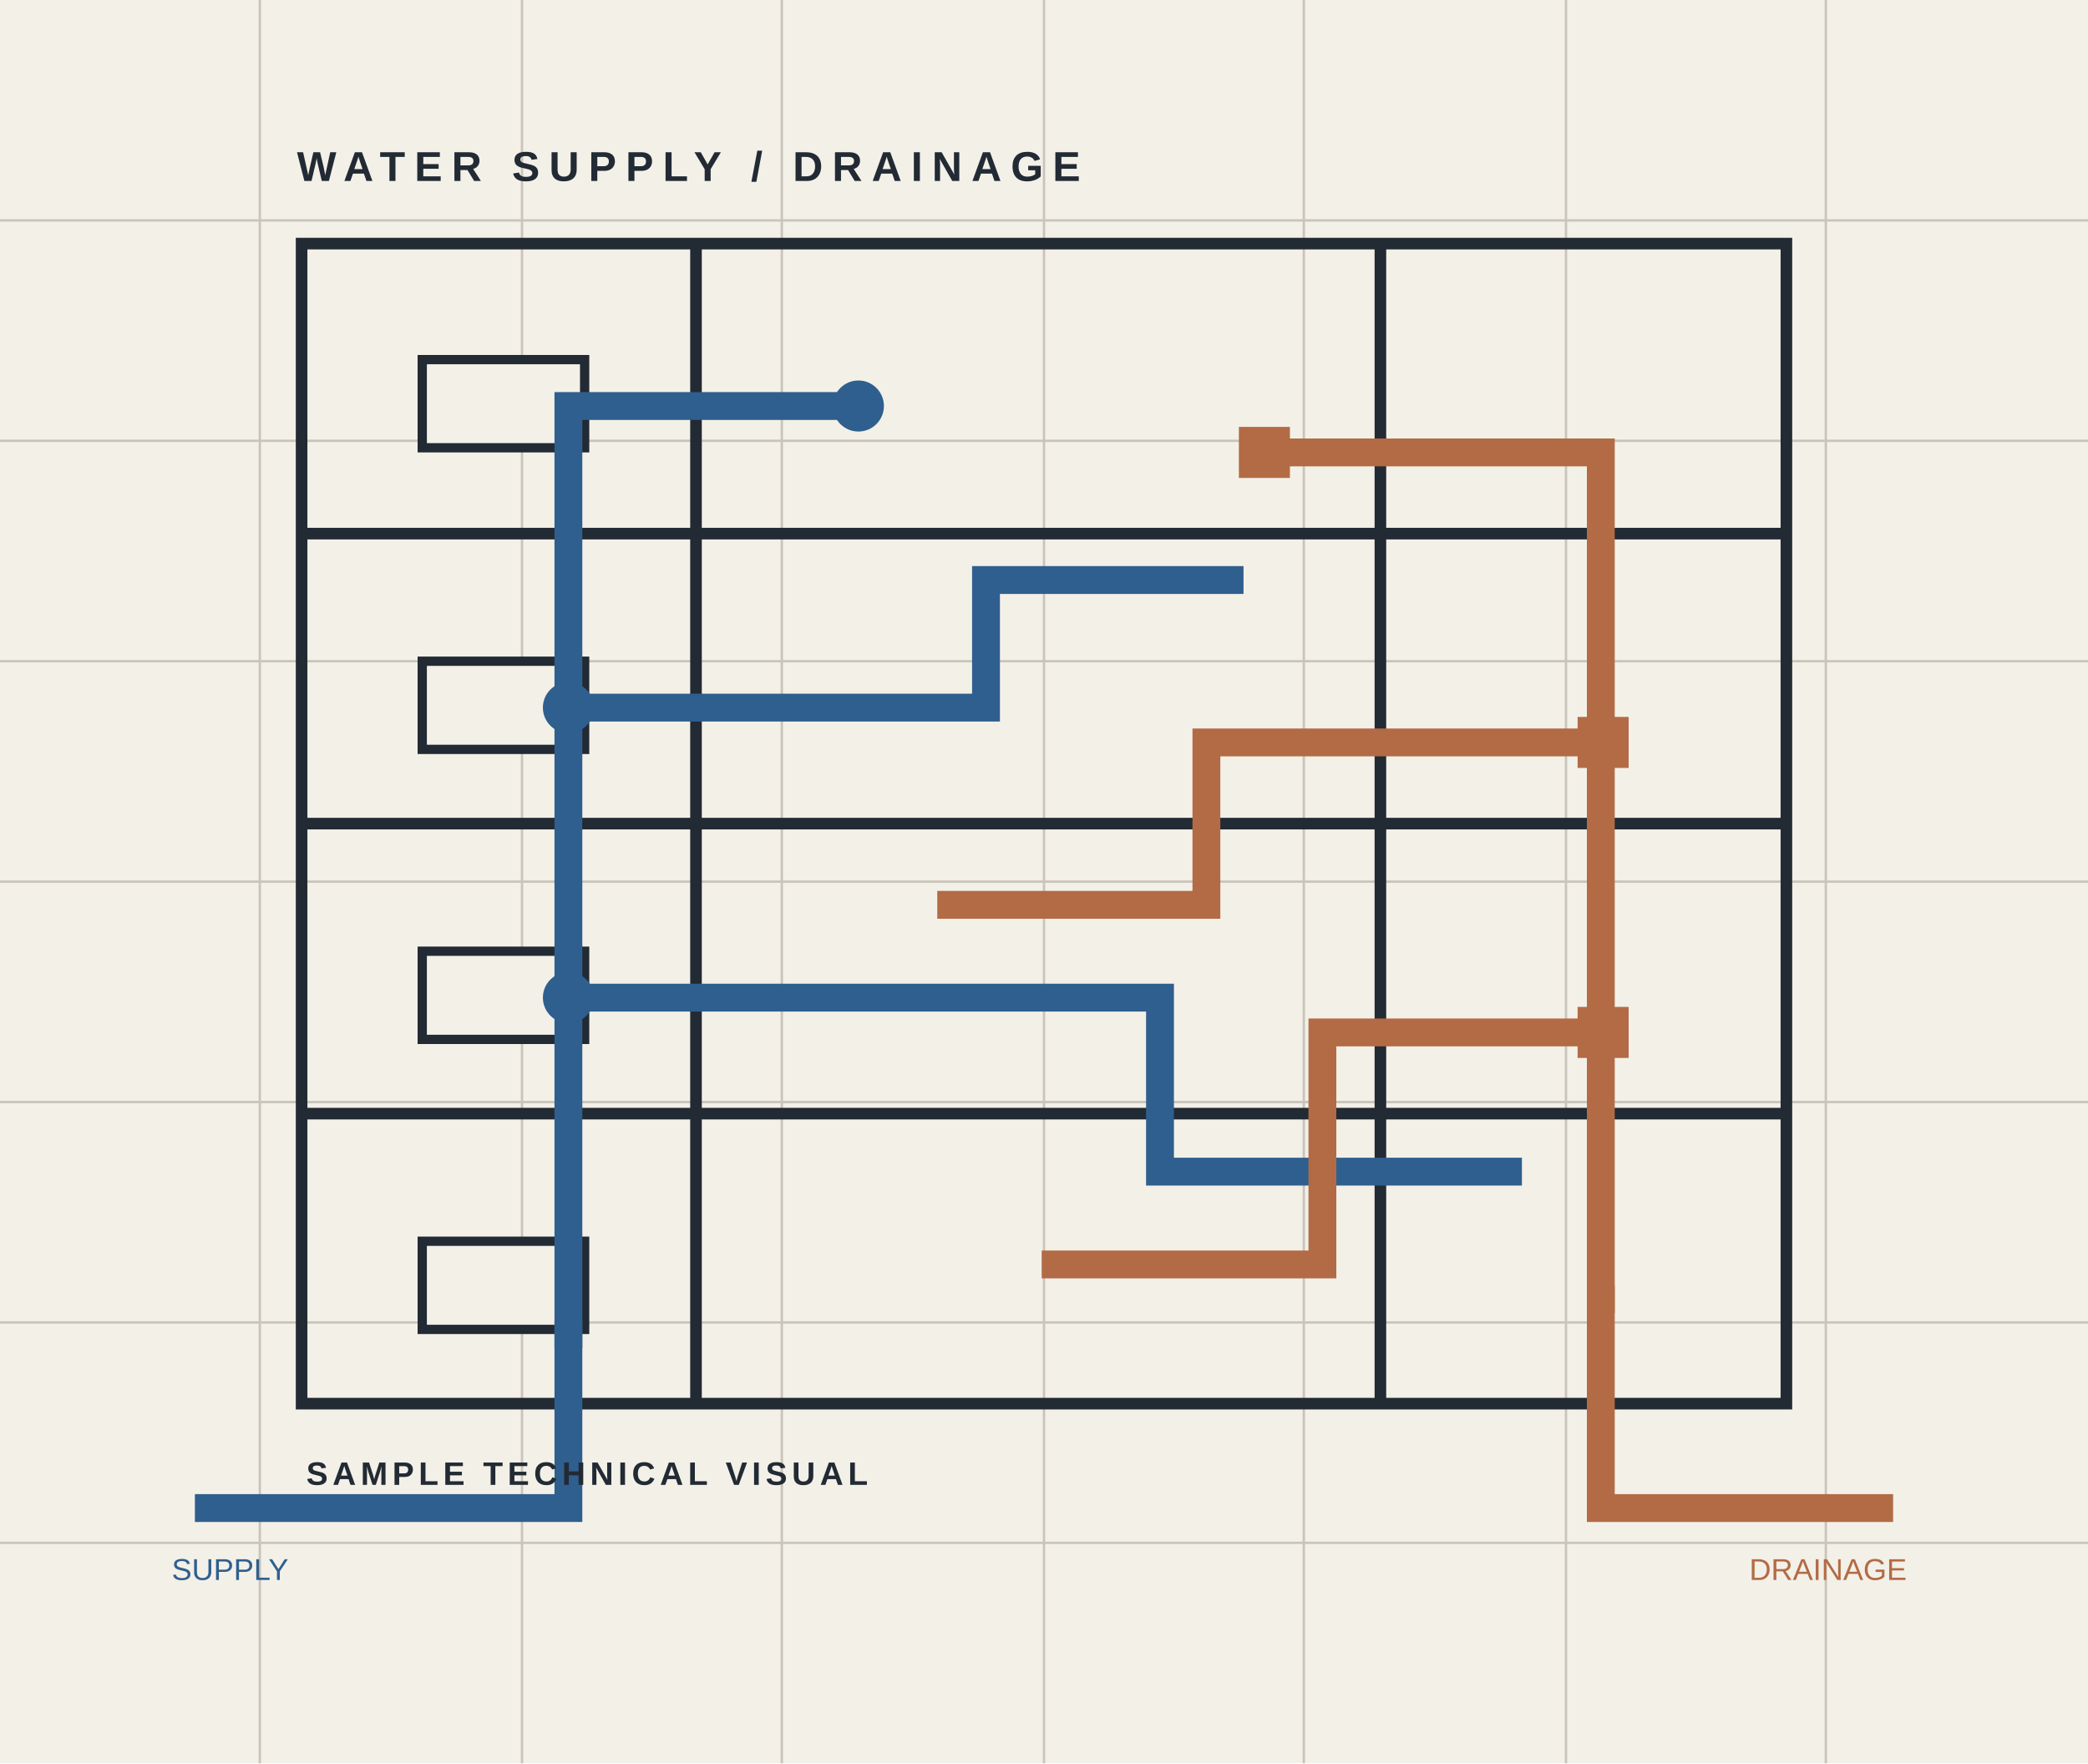
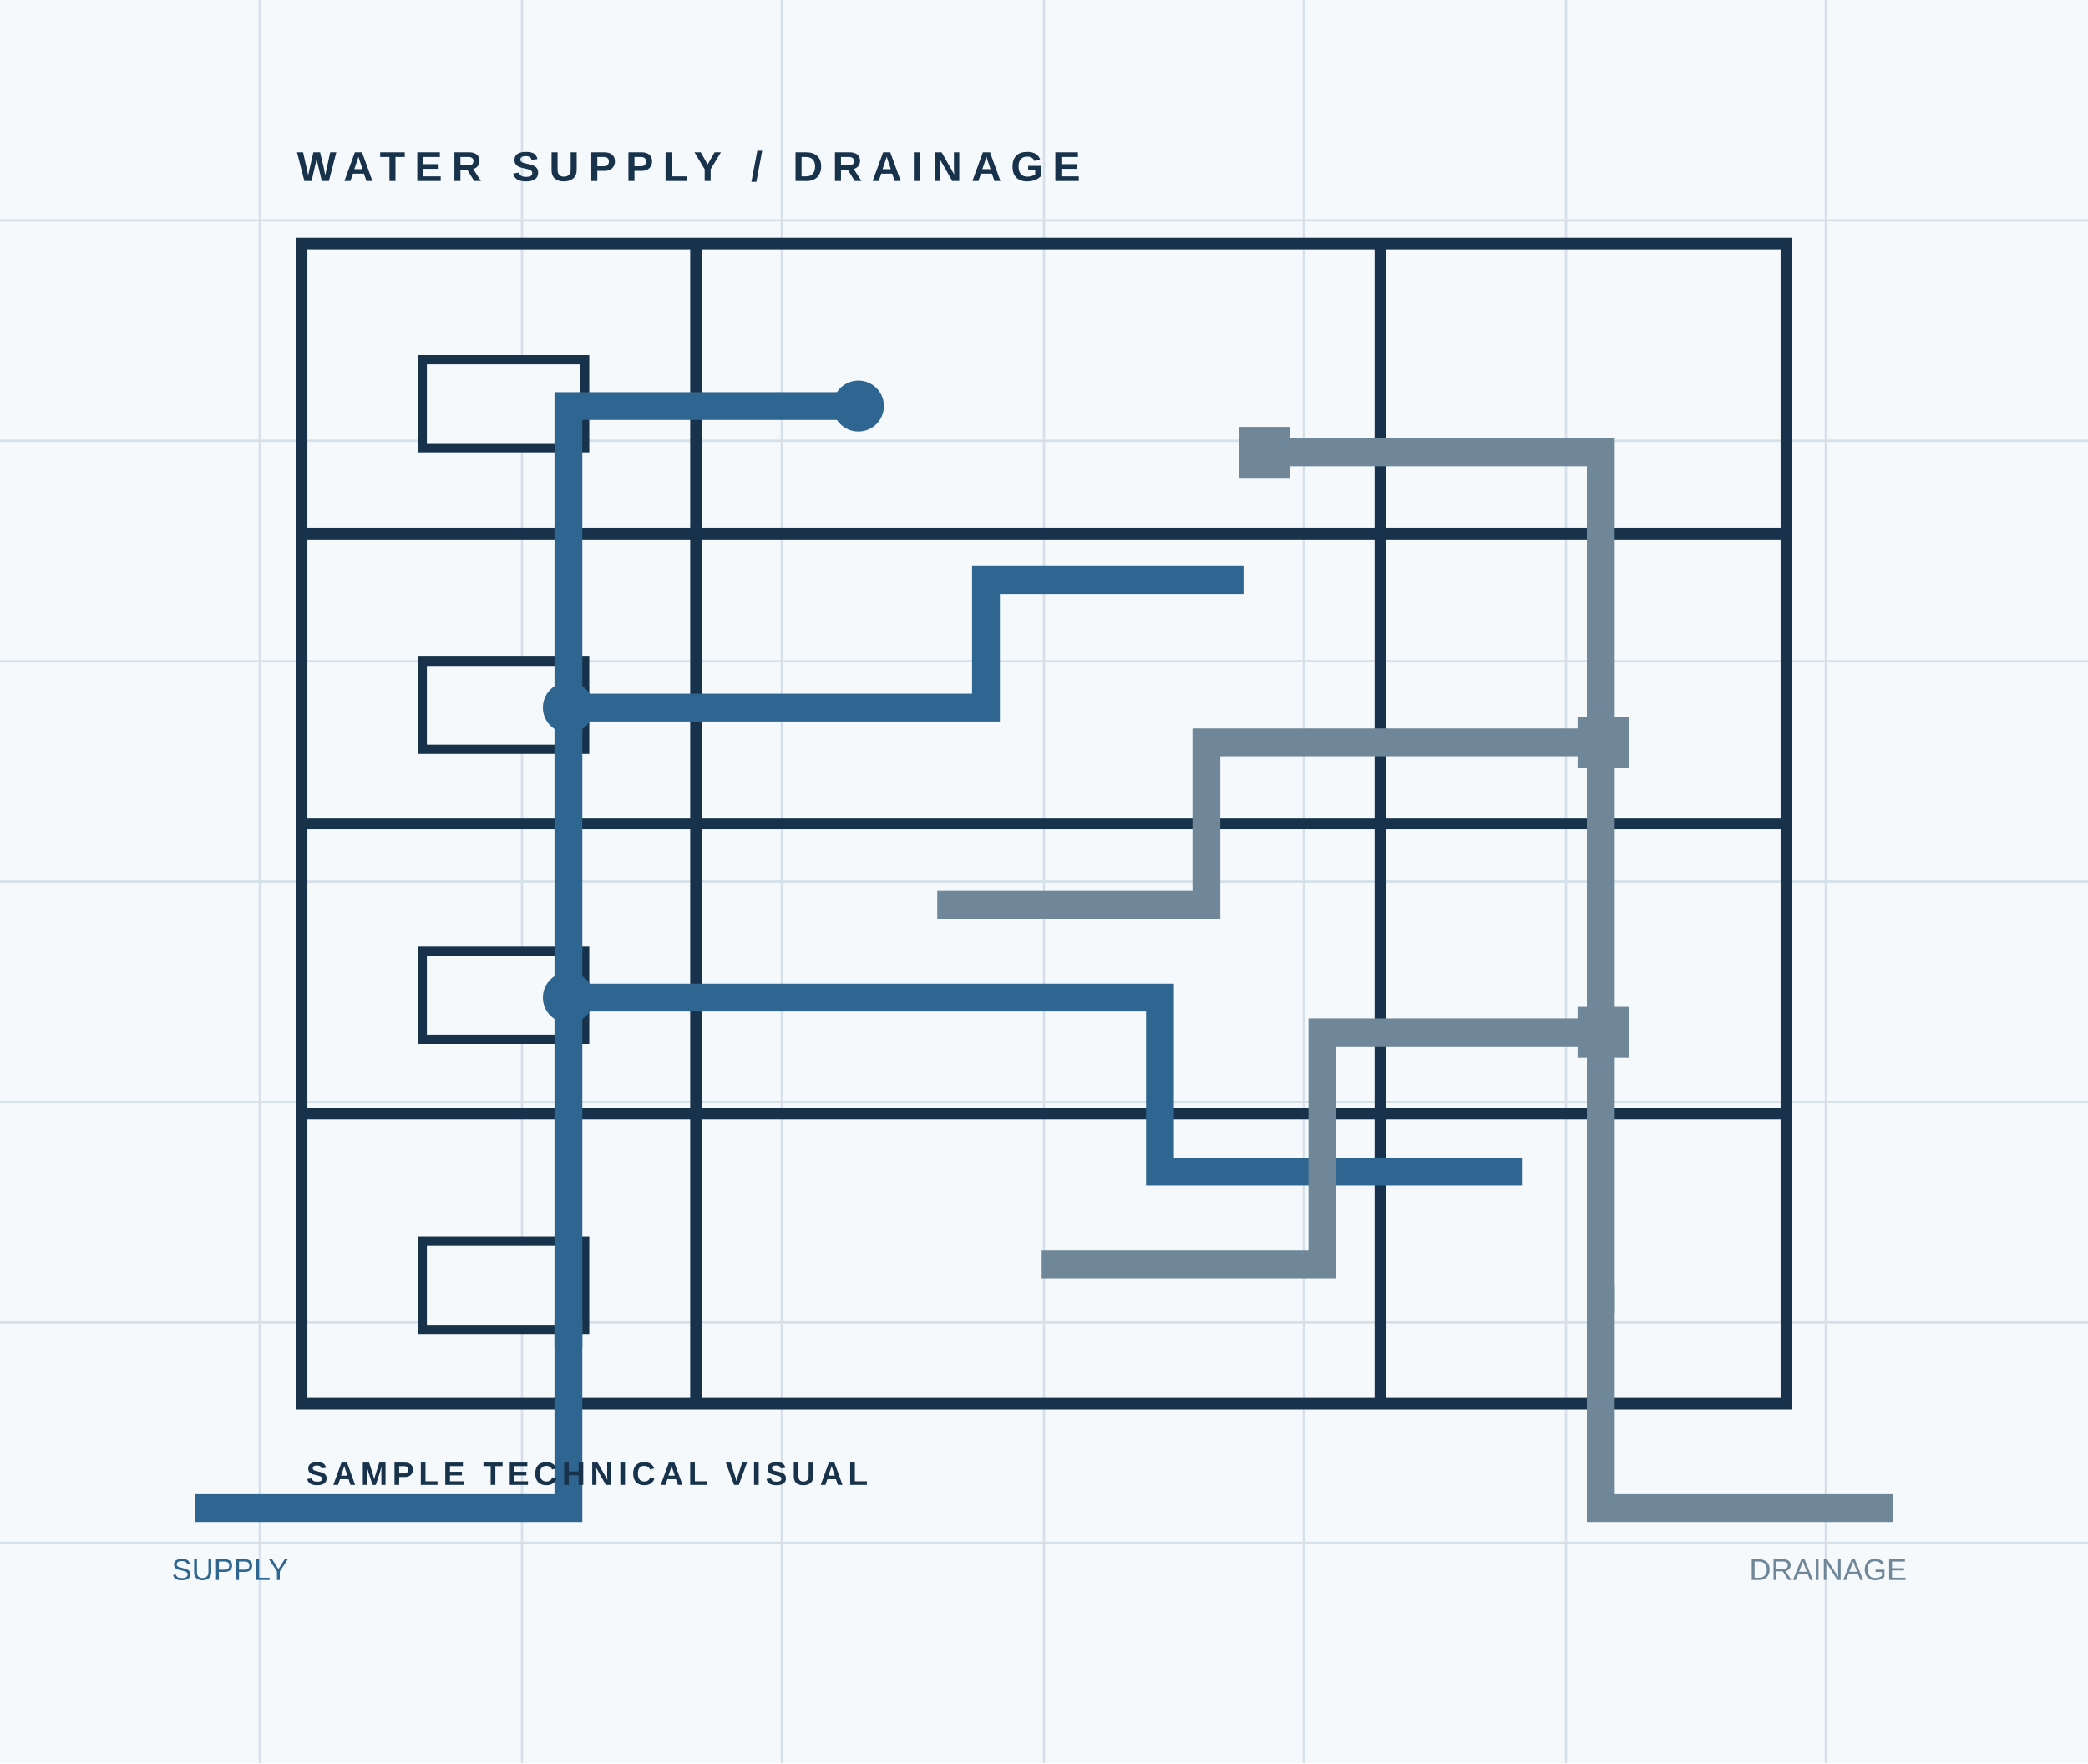
<svg xmlns="http://www.w3.org/2000/svg" viewBox="0 0 900 760" role="img" aria-labelledby="title desc">
-   <rect width="900" height="760" fill="#f3f0e8" />
-   <g stroke="#c9c4b9" stroke-width="1">
+   <rect width="900" height="760" fill="#f5f9fc" />
+   <g stroke="#d5e0e8" stroke-width="1">
    <path d="M0 95H900M0 190H900M0 285H900M0 380H900M0 475H900M0 570H900M0 665H900" />
    <path d="M112 0V760M225 0V760M337 0V760M450 0V760M562 0V760M675 0V760M787 0V760" />
  </g>
-   <g fill="none" stroke="#222a34" stroke-width="5">
+   <g fill="none" stroke="#17324a" stroke-width="5">
    <rect x="130" y="105" width="640" height="500" />
    <path d="M130 230H770M130 355H770M130 480H770" />
    <path d="M300 105V605M595 105V605" />
  </g>
-   <g fill="#f3f0e8" stroke="#222a34" stroke-width="4">
+   <g fill="#f5f9fc" stroke="#17324a" stroke-width="4">
    <rect x="182" y="155" width="70" height="38" />
    <rect x="182" y="285" width="70" height="38" />
    <rect x="182" y="410" width="70" height="38" />
    <rect x="182" y="535" width="70" height="38" />
  </g>
-   <g fill="none" stroke="#2f5f8e" stroke-width="12" stroke-linecap="square" stroke-linejoin="miter">
+   <g fill="none" stroke="#2e6691" stroke-width="12" stroke-linecap="square" stroke-linejoin="miter">
    <path d="M90 650H245V575" />
    <path d="M245 575V175H370" />
    <path d="M245 305H425V250H530" />
    <path d="M245 430H500V505H650" />
  </g>
-   <g fill="none" stroke="#b36b45" stroke-width="12" stroke-linecap="square" stroke-linejoin="miter">
+   <g fill="none" stroke="#6f8798" stroke-width="12" stroke-linecap="square" stroke-linejoin="miter">
    <path d="M810 650H690V560" />
    <path d="M690 560V195H545" />
    <path d="M690 320H520V390H410" />
    <path d="M690 445H570V545H455" />
  </g>
-   <g fill="#2f5f8e">
+   <g fill="#2e6691">
    <circle cx="245" cy="305" r="11" />
    <circle cx="245" cy="430" r="11" />
    <circle cx="370" cy="175" r="11" />
  </g>
-   <g fill="#b36b45">
+   <g fill="#6f8798">
    <rect x="680" y="309" width="22" height="22" />
    <rect x="680" y="434" width="22" height="22" />
    <rect x="534" y="184" width="22" height="22" />
  </g>
-   <g font-family="Arial, sans-serif" font-size="18" font-weight="700" fill="#222a34">
+   <g font-family="Arial, sans-serif" font-size="18" font-weight="700" fill="#17324a">
    <text x="128" y="78" letter-spacing="4">WATER SUPPLY / DRAINAGE</text>
    <text x="132" y="640" font-size="14" letter-spacing="2">SAMPLE TECHNICAL VISUAL</text>
  </g>
-   <g font-family="Arial, sans-serif" font-size="13" fill="#2f5f8e">
+   <g font-family="Arial, sans-serif" font-size="13" fill="#2e6691">
    <text x="74" y="681">SUPPLY</text>
  </g>
-   <g font-family="Arial, sans-serif" font-size="13" fill="#b36b45">
+   <g font-family="Arial, sans-serif" font-size="13" fill="#6f8798">
    <text x="754" y="681">DRAINAGE</text>
  </g>
</svg>
